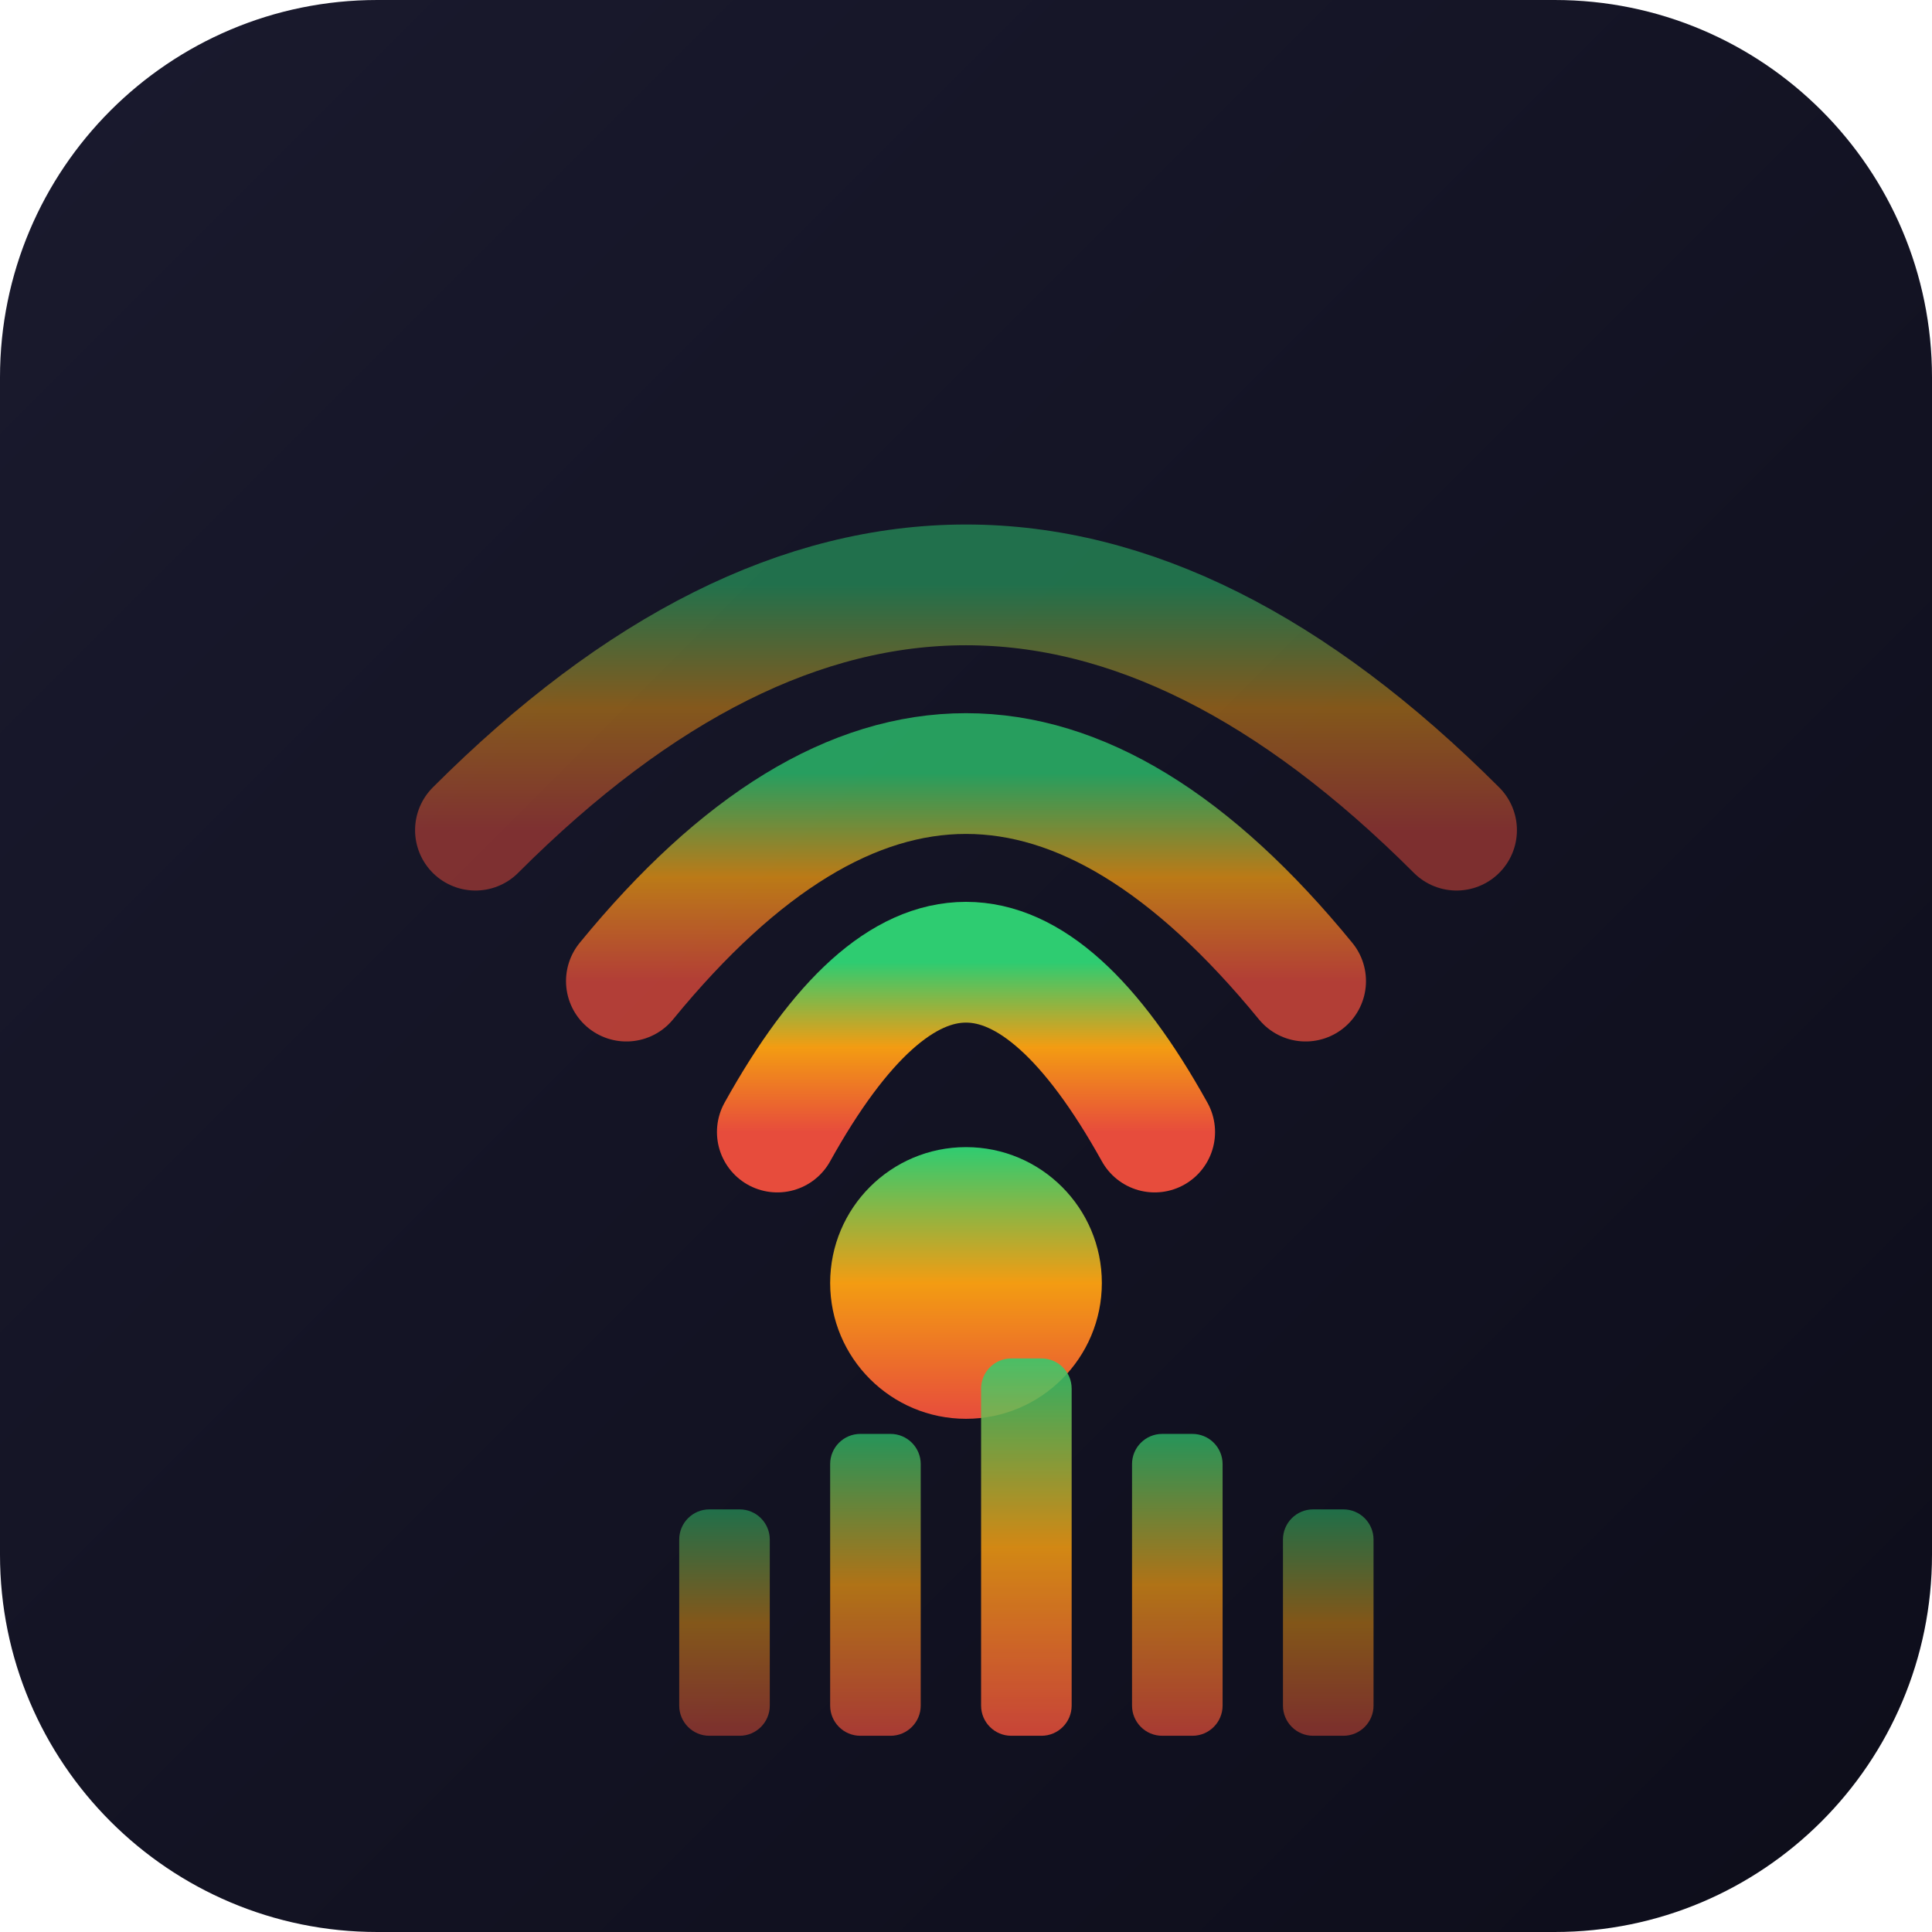
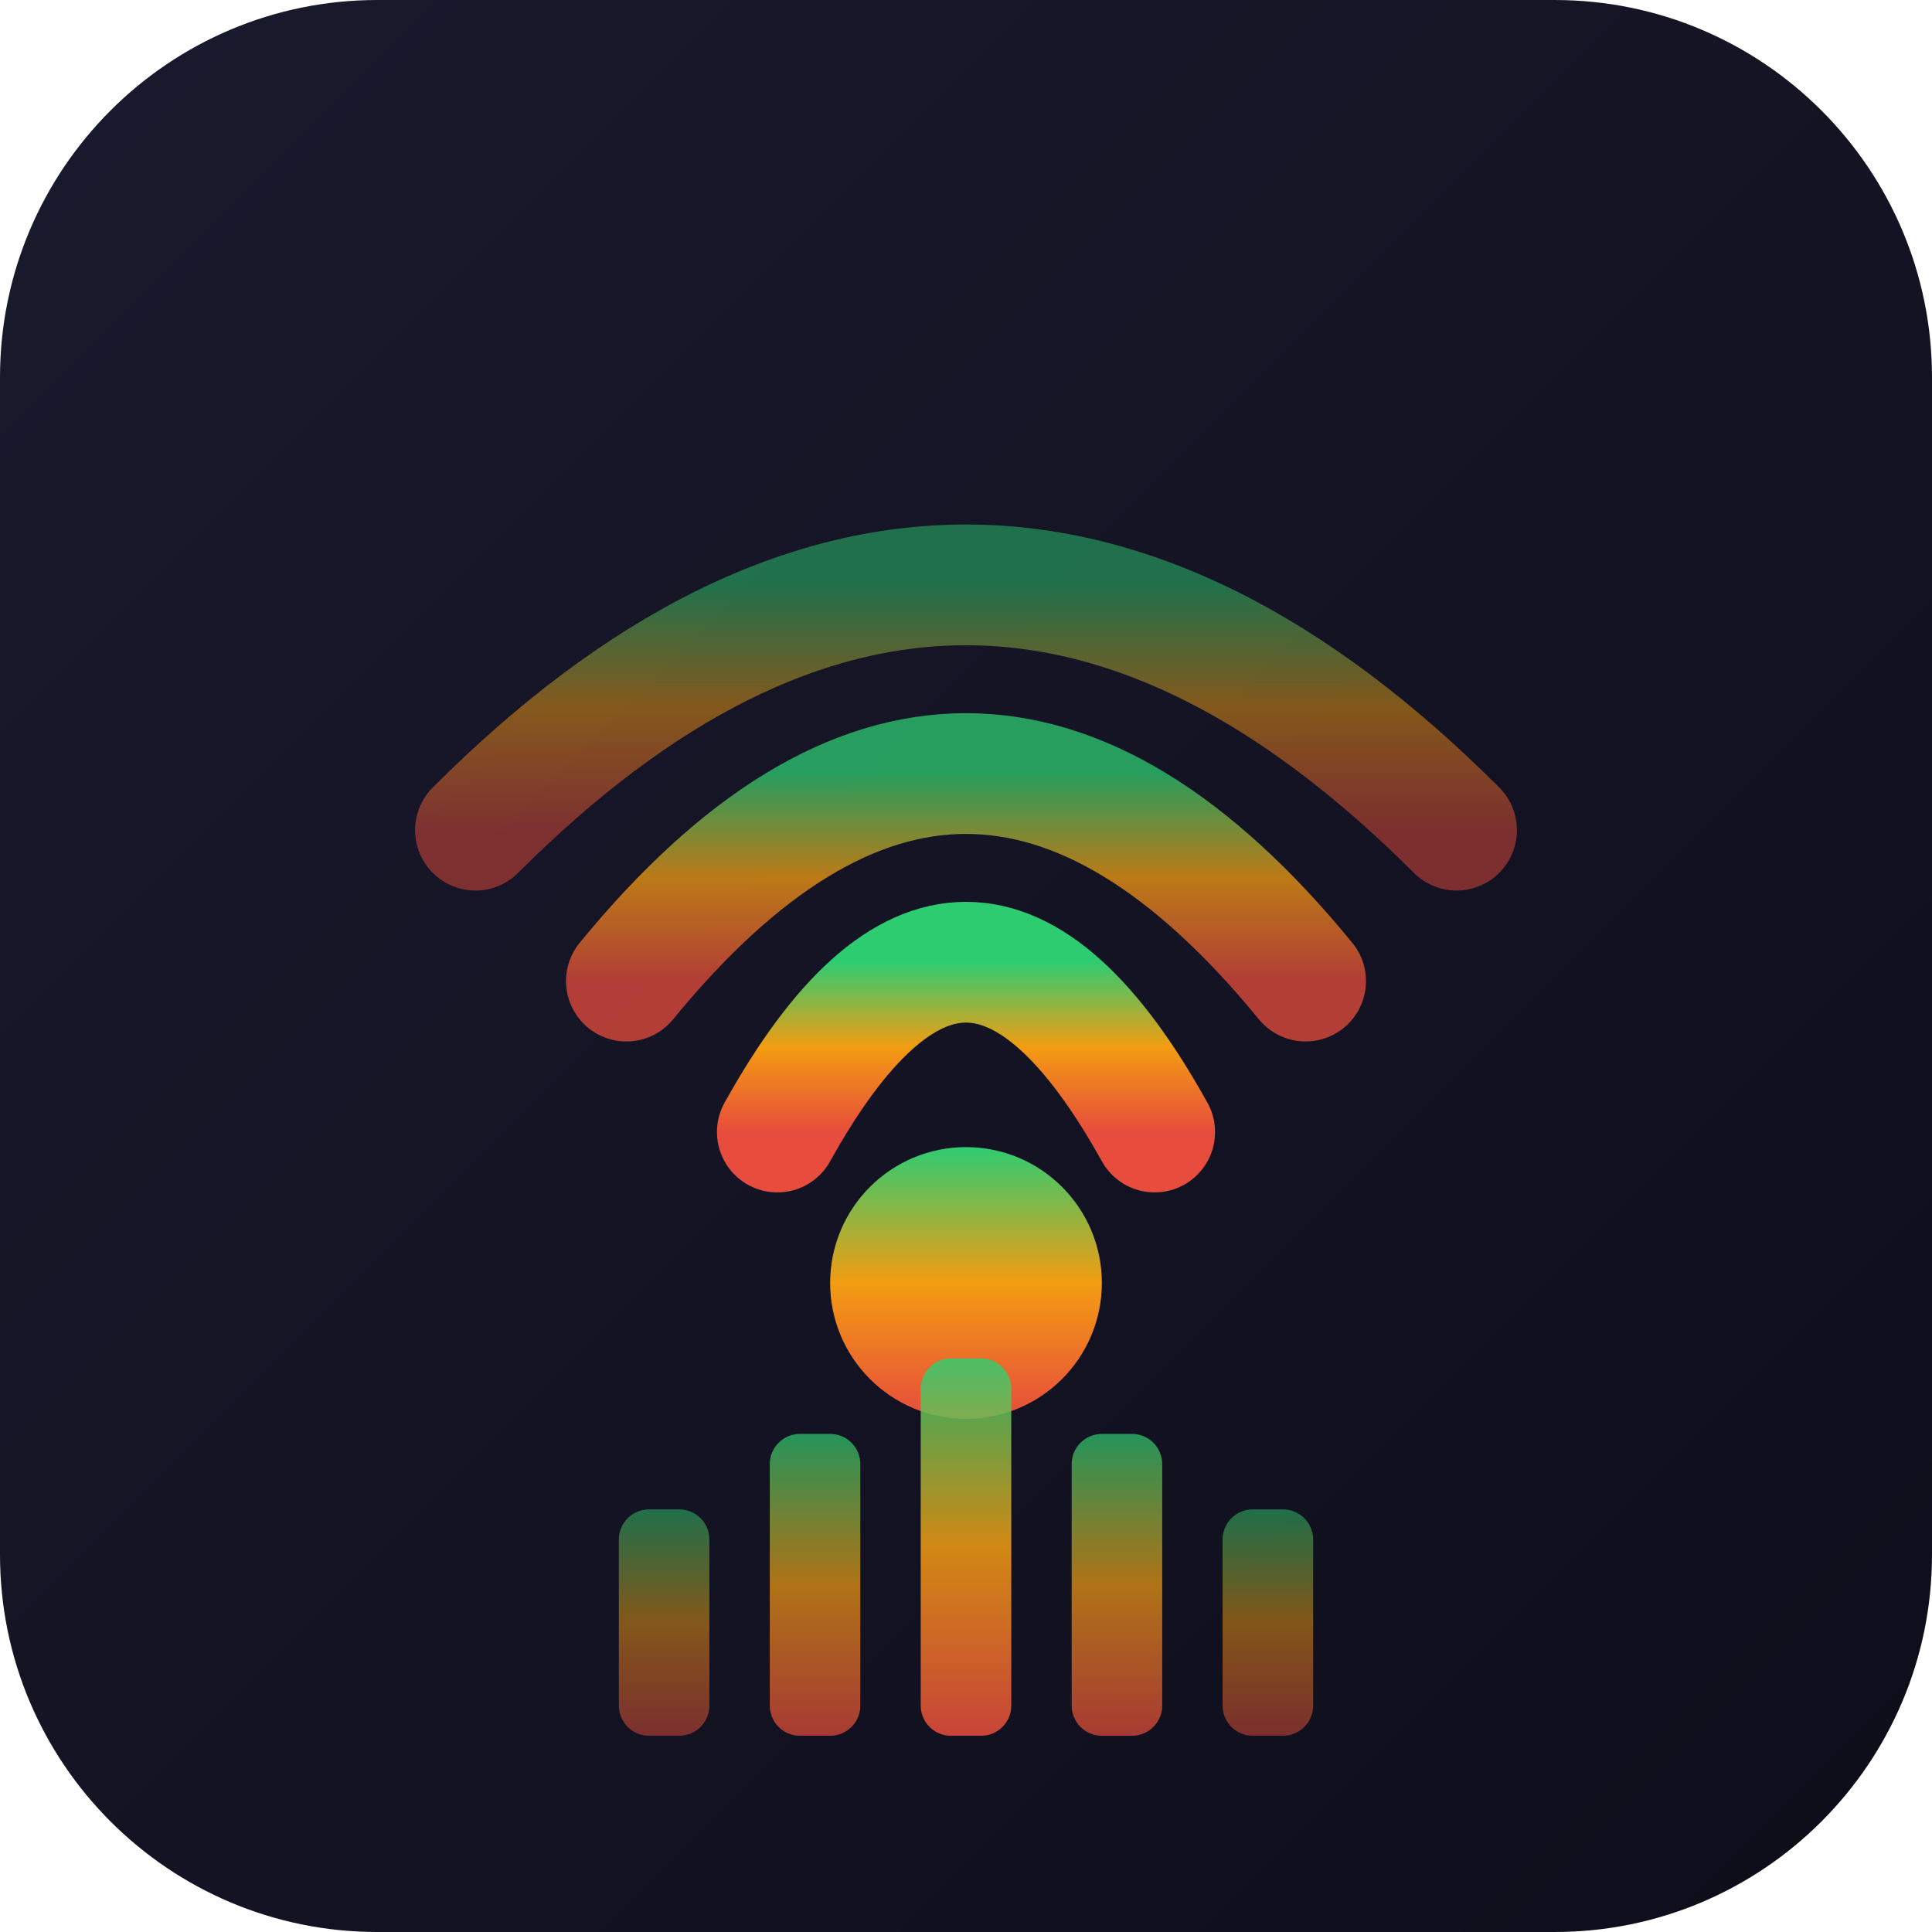
<svg xmlns="http://www.w3.org/2000/svg" viewBox="0 0 512 512">
  <defs>
    <linearGradient id="heatGradient" x1="0%" y1="100%" x2="0%" y2="0%">
      <stop offset="0%" style="stop-color:#e74c3c" />
      <stop offset="50%" style="stop-color:#f39c12" />
      <stop offset="100%" style="stop-color:#2ecc71" />
    </linearGradient>
    <linearGradient id="bgGradient" x1="0%" y1="0%" x2="100%" y2="100%">
      <stop offset="0%" style="stop-color:#1a1a2e" />
      <stop offset="100%" style="stop-color:#0d0d1a" />
    </linearGradient>
  </defs>
  <rect width="512" height="512" rx="100" fill="url(#bgGradient)" />
  <g fill="none" stroke="url(#heatGradient)" stroke-width="32" stroke-linecap="round">
    <path d="M126 220 Q256 90 386 220" opacity="0.5" />
    <path d="M166 260 Q256 150 346 260" opacity="0.75" />
    <path d="M206 300 Q256 210 306 300" />
  </g>
  <circle cx="256" cy="340" r="36" fill="url(#heatGradient)" />
  <g fill="url(#heatGradient)">
-     <rect x="180" y="400" width="24" height="60" rx="8" opacity="0.5" />
-     <rect x="220" y="380" width="24" height="80" rx="8" opacity="0.7" />
-     <rect x="260" y="360" width="24" height="100" rx="8" opacity="0.85" />
-     <rect x="300" y="380" width="24" height="80" rx="8" opacity="0.7" />
-     <rect x="340" y="400" width="24" height="60" rx="8" opacity="0.5" />
+     <rect x="164" y="400" width="24" height="60" rx="8" opacity="0.5" />
+     <rect x="204" y="380" width="24" height="80" rx="8" opacity="0.7" />
+     <rect x="244" y="360" width="24" height="100" rx="8" opacity="0.85" />
+     <rect x="284" y="380" width="24" height="80" rx="8" opacity="0.7" />
+     <rect x="324" y="400" width="24" height="60" rx="8" opacity="0.5" />
  </g>
</svg>
